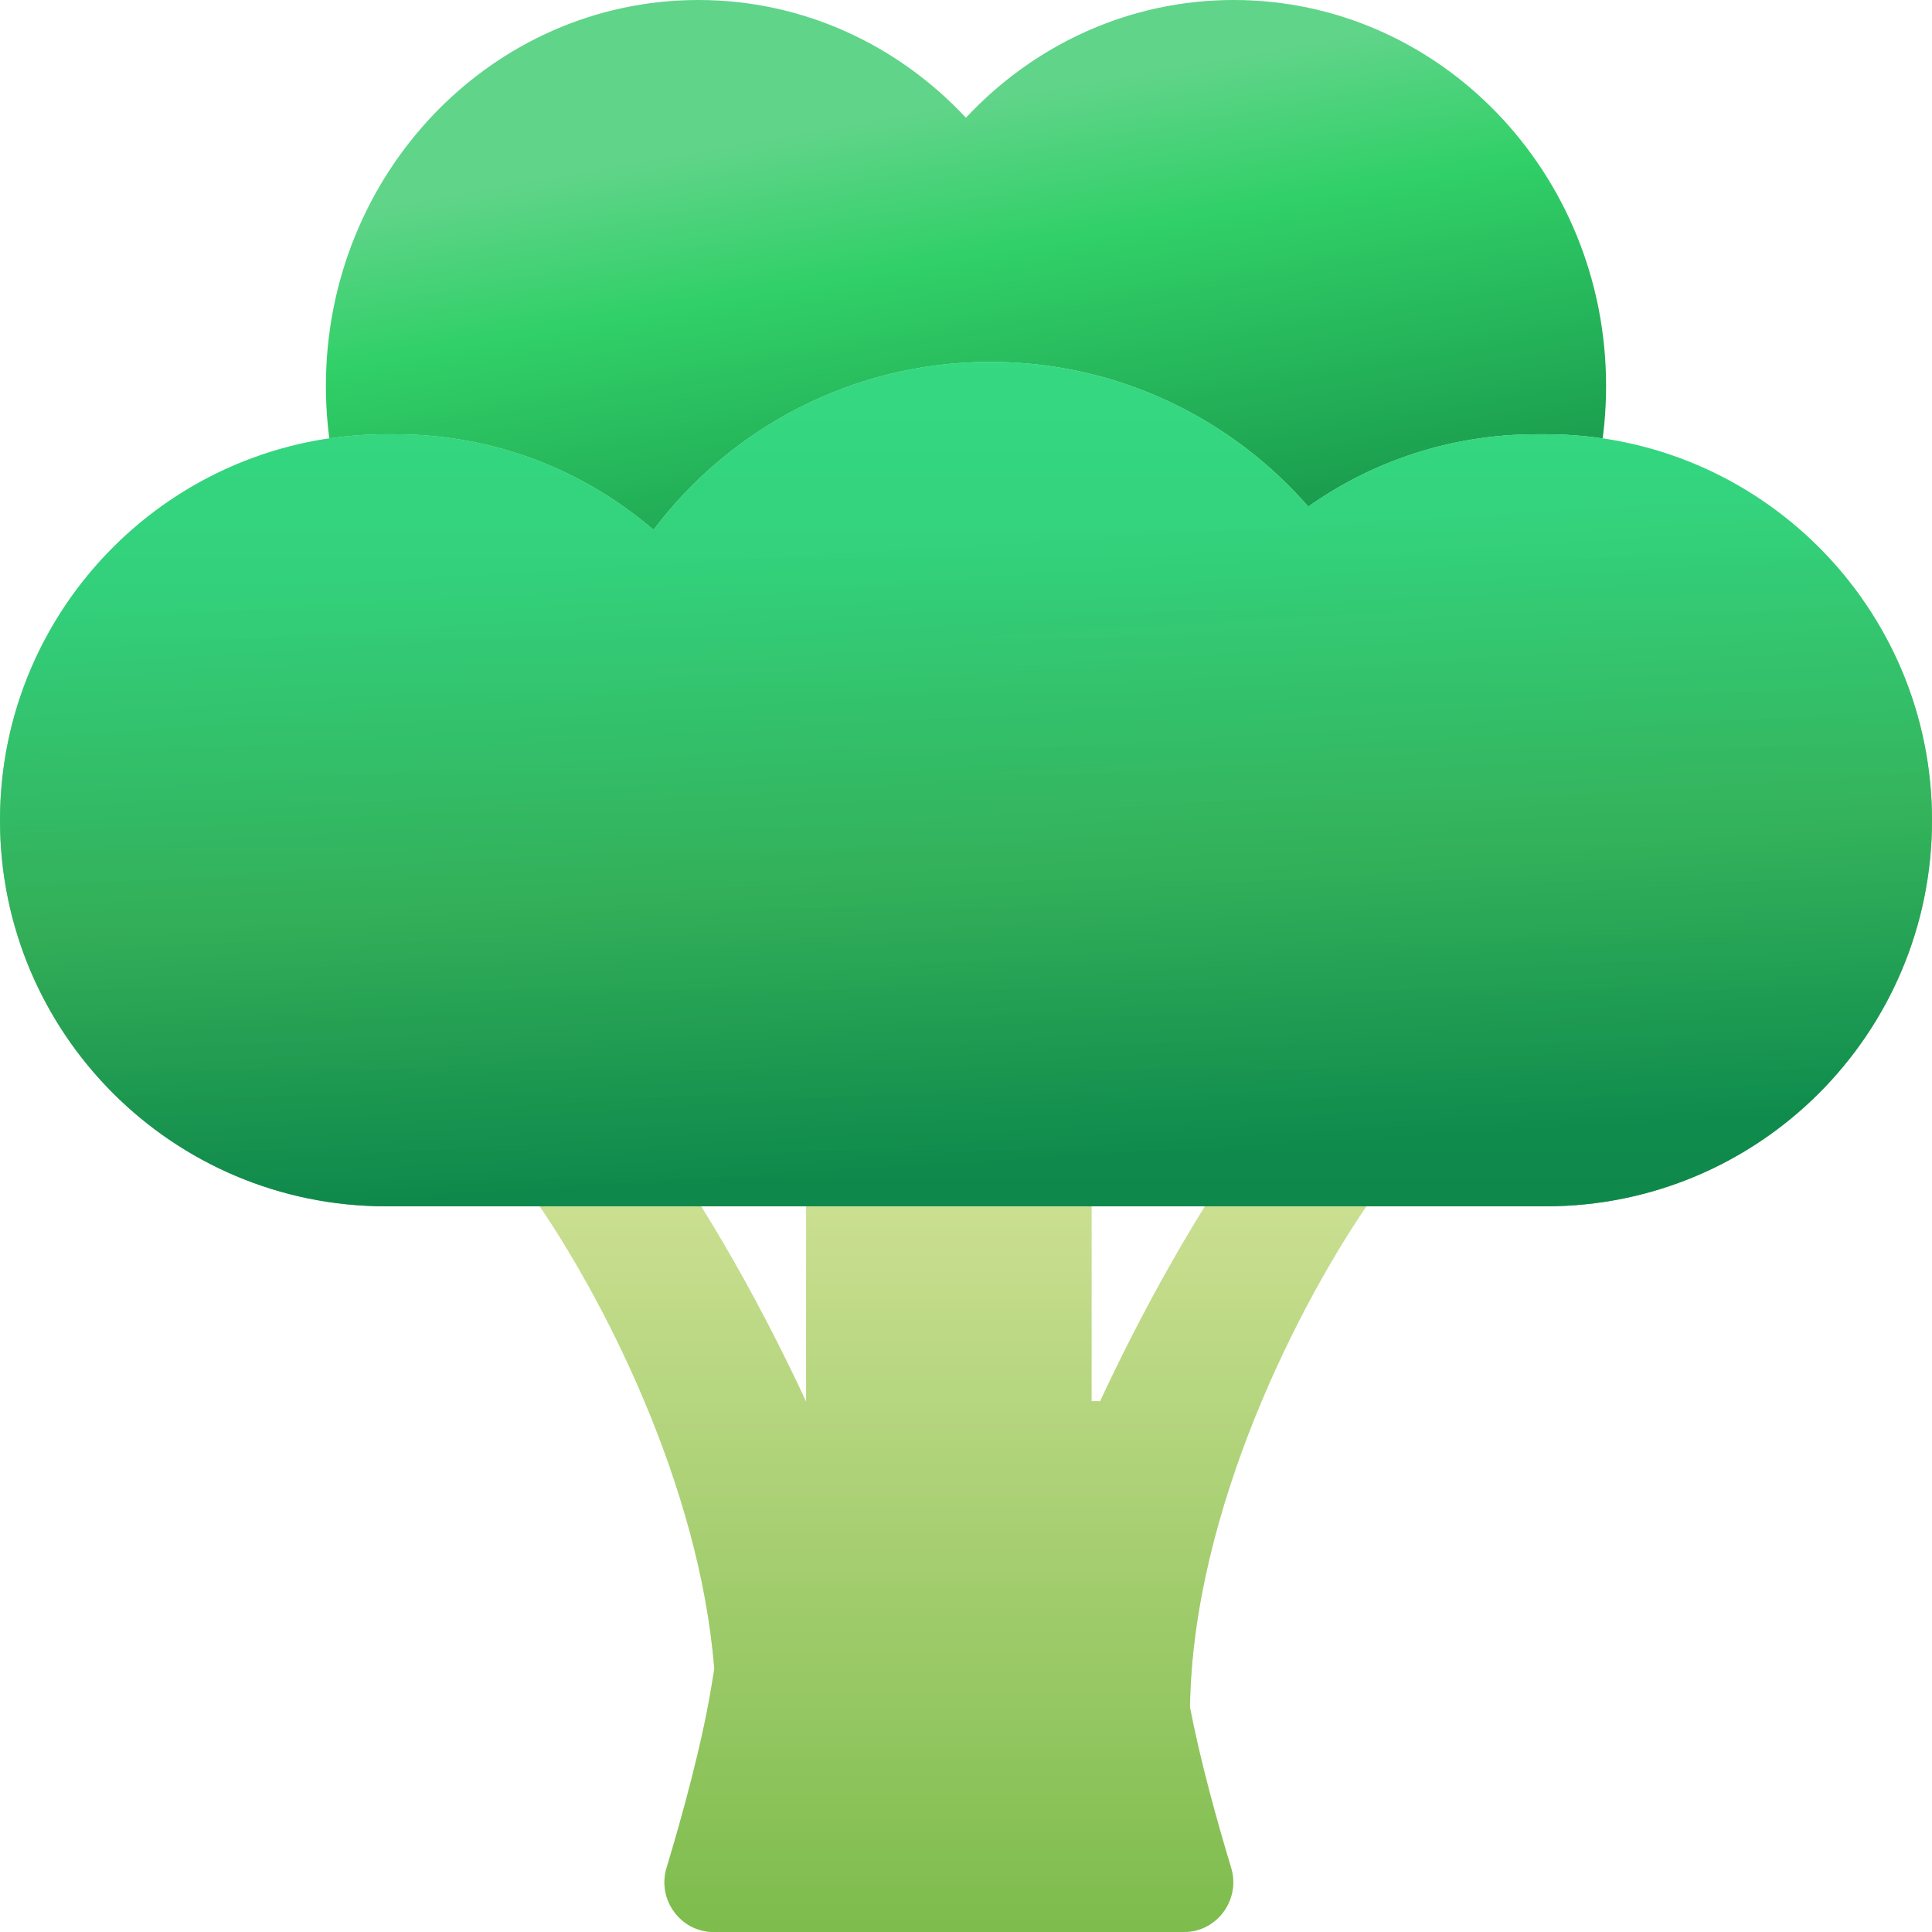
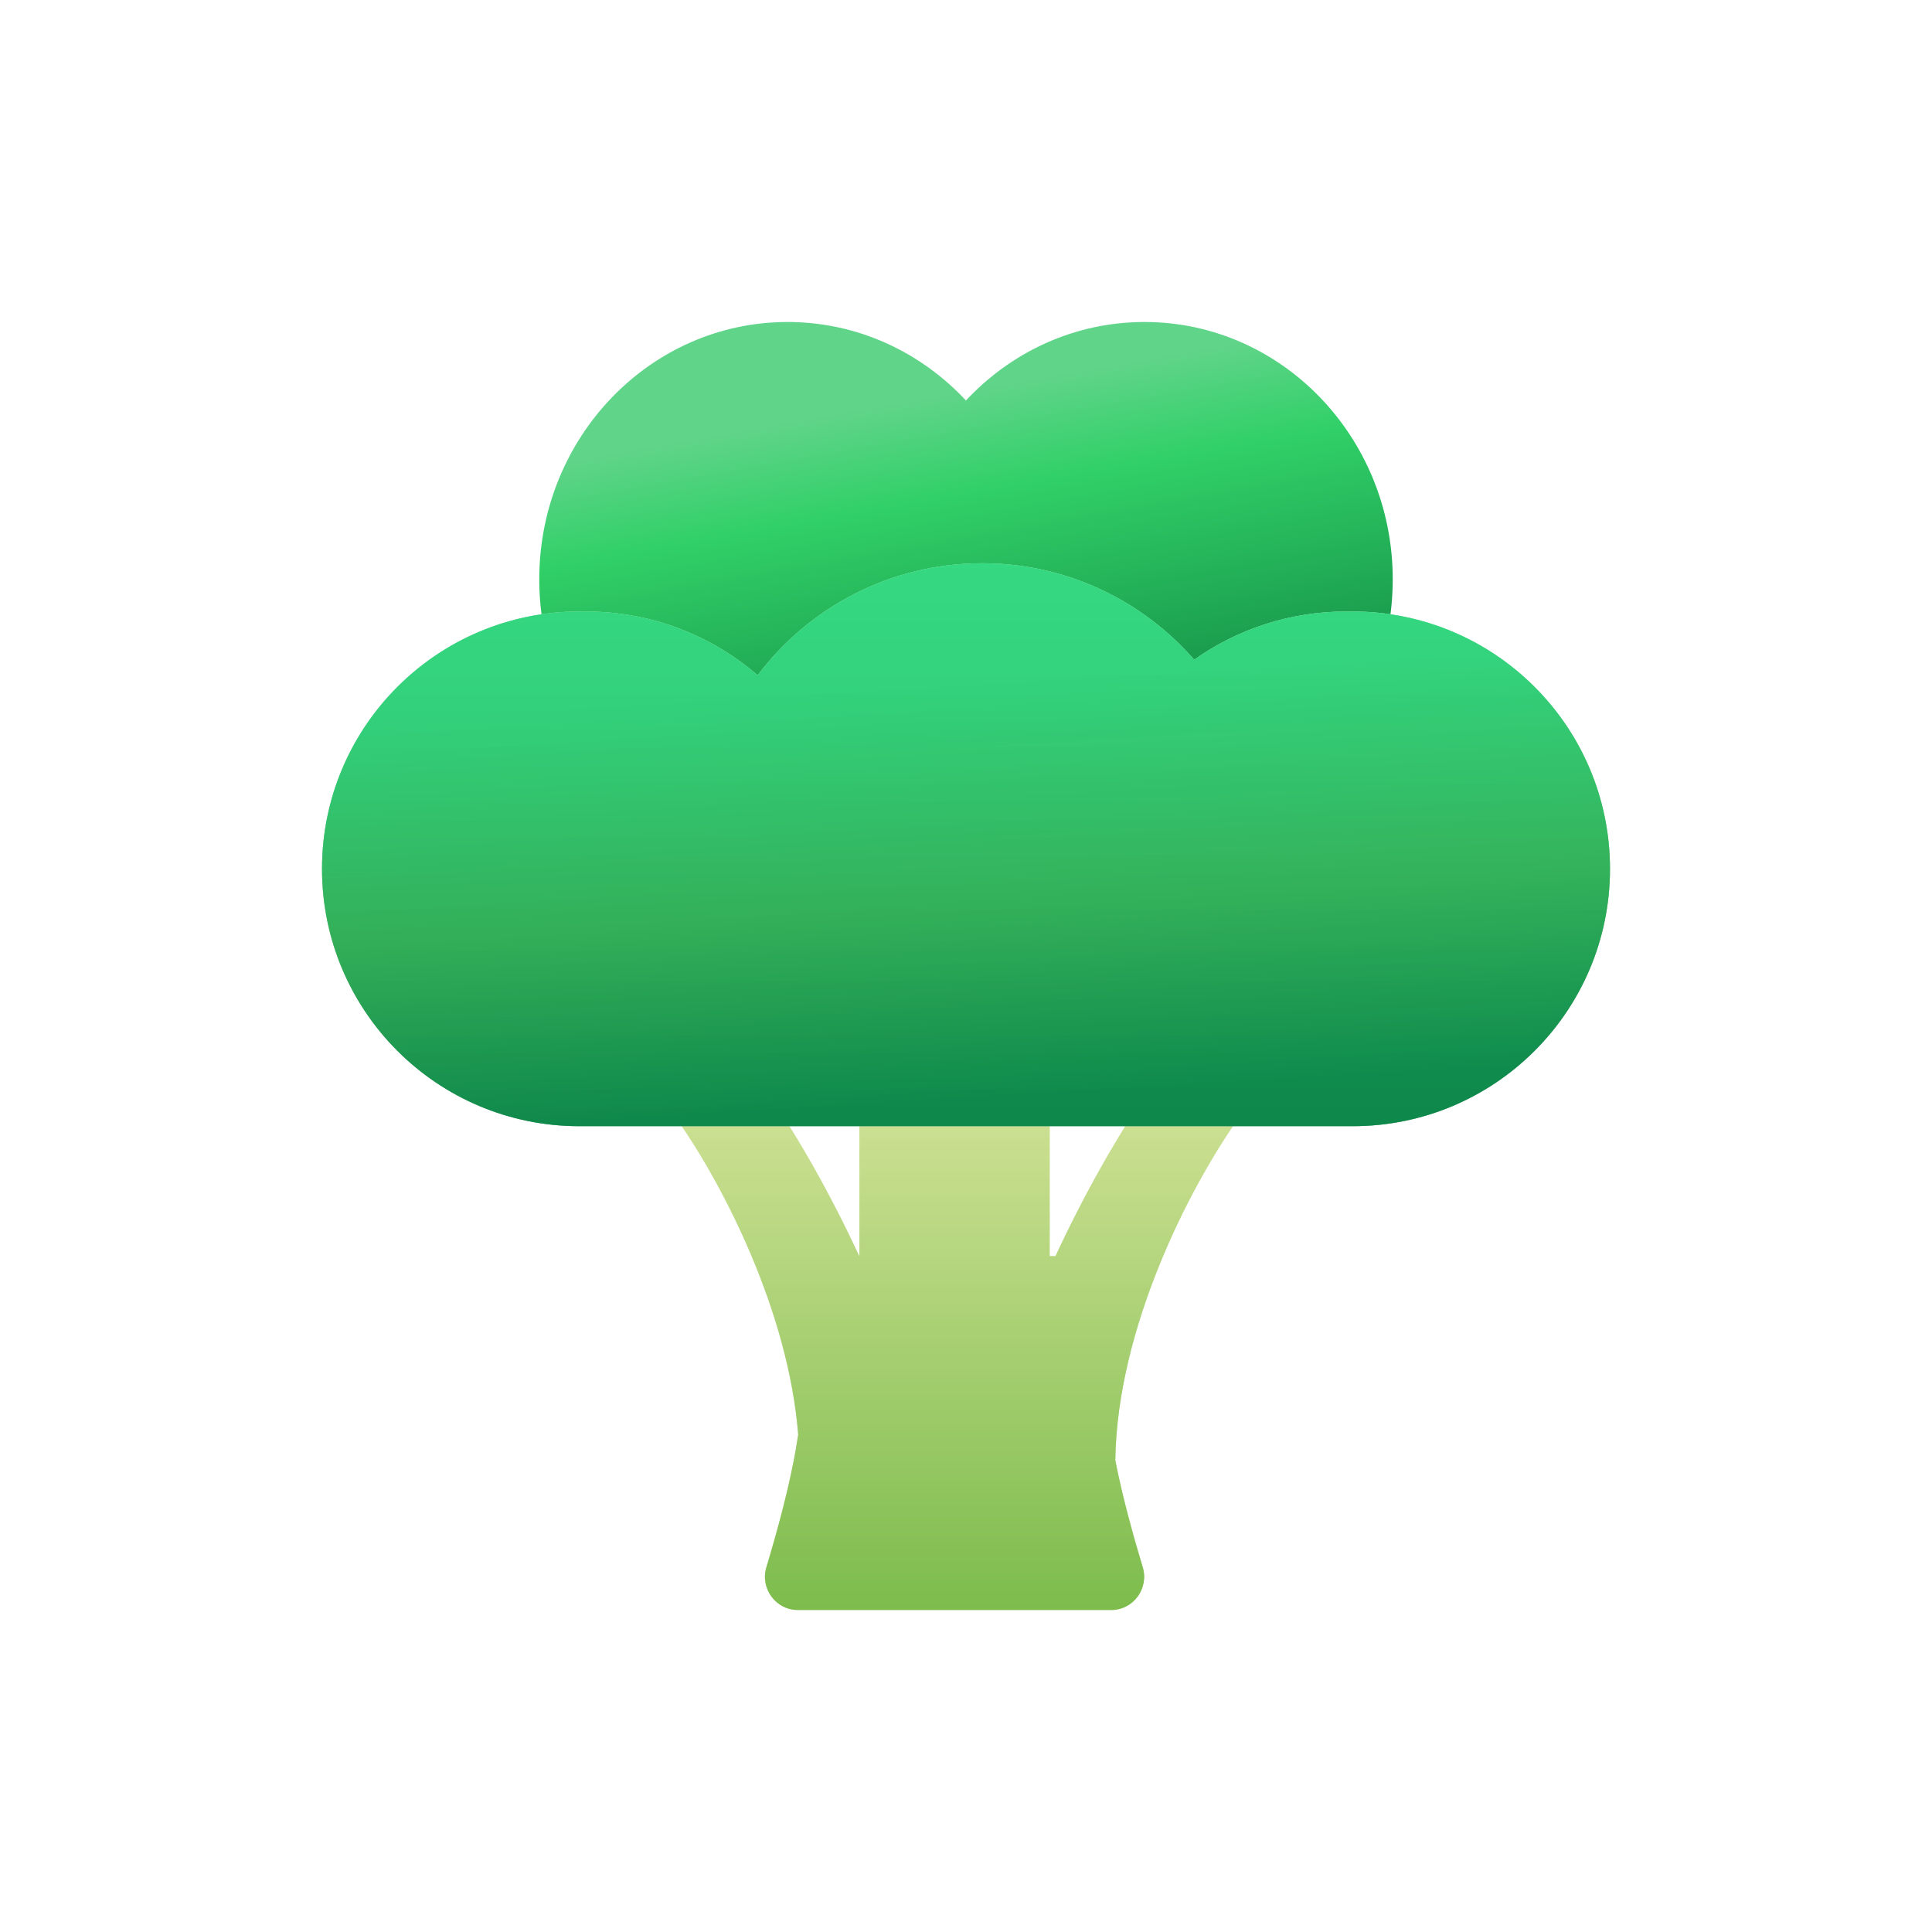
- <svg xmlns="http://www.w3.org/2000/svg" preserveAspectRatio="none" overflow="visible" style="display: block;" width="32" height="32" viewBox="0 0 32 32" fill="none">
-   <g id="Group 2085673346">
-     <path id="Union" d="M18.079 23.209H18.179C18.193 23.209 18.207 23.211 18.221 23.212C18.846 21.867 19.821 20.02 20.976 18.49L22.729 19.838C21.535 21.542 19.764 24.992 19.71 28.253C19.71 28.259 19.708 28.265 19.708 28.271C19.882 29.178 20.167 30.196 20.392 30.939C20.549 31.462 20.159 32 19.612 32H11.819C11.272 32 10.882 31.462 11.04 30.939C11.298 30.084 11.636 28.865 11.794 27.87C11.806 27.797 11.818 27.721 11.831 27.644C11.588 24.571 9.961 21.436 8.842 19.838L10.595 18.49C11.749 20.019 12.723 21.864 13.348 23.209H13.352V17.983H18.079V23.209Z" fill="#BADE95" />
-     <path id="Union_2" d="M18.079 23.209H18.179C18.193 23.209 18.207 23.211 18.221 23.212C18.846 21.867 19.821 20.02 20.976 18.49L22.729 19.838C21.535 21.542 19.764 24.992 19.71 28.253C19.71 28.259 19.708 28.265 19.708 28.271C19.882 29.178 20.167 30.196 20.392 30.939C20.549 31.462 20.159 32 19.612 32H11.819C11.272 32 10.882 31.462 11.04 30.939C11.298 30.084 11.636 28.865 11.794 27.87C11.806 27.797 11.818 27.721 11.831 27.644C11.588 24.571 9.961 21.436 8.842 19.838L10.595 18.49C11.749 20.019 12.723 21.864 13.348 23.209H13.352V17.983H18.079V23.209Z" fill="url(#paint0_linear_0_77)" fill-opacity="0.7" />
-     <path id="Union_3" d="M20.434 0C23.841 0 26.602 2.863 26.602 6.394C26.602 9.925 23.841 12.787 20.434 12.787C18.693 12.787 17.121 12.039 15.999 10.836C14.878 12.038 13.307 12.787 11.567 12.787C8.16 12.787 5.398 9.925 5.398 6.394C5.398 2.862 8.16 0 11.567 0C13.307 7.81876e-05 14.878 0.749 15.999 1.95C17.121 0.748 18.693 0 20.434 0Z" fill="url(#paint1_linear_0_77)" />
-     <ellipse id="Ellipse 14895" cx="6.363" cy="13.965" rx="6.214" ry="5.98" fill="url(#paint2_linear_0_77)" />
-     <g id="Union_4">
-       <path d="M16.404 5.994C18.505 5.994 20.388 6.923 21.669 8.391C22.736 7.637 24.039 7.193 25.445 7.193H25.606C29.137 7.193 32 10.056 32 13.587C32 17.118 29.137 19.98 25.606 19.98H6.394C2.863 19.98 0 17.118 0 13.587C0 10.056 2.862 7.193 6.394 7.193H6.555C8.186 7.193 9.677 7.79 10.824 8.776C12.1 7.086 14.125 5.994 16.404 5.994Z" fill="#D9D9D9" />
-       <path d="M16.404 5.994C18.505 5.994 20.388 6.923 21.669 8.391C22.736 7.637 24.039 7.193 25.445 7.193H25.606C29.137 7.193 32 10.056 32 13.587C32 17.118 29.137 19.98 25.606 19.98H6.394C2.863 19.98 0 17.118 0 13.587C0 10.056 2.862 7.193 6.394 7.193H6.555C8.186 7.193 9.677 7.79 10.824 8.776C12.1 7.086 14.125 5.994 16.404 5.994Z" fill="url(#paint3_linear_0_77)" />
-       <path d="M16.404 5.994C18.505 5.994 20.388 6.923 21.669 8.391C22.736 7.637 24.039 7.193 25.445 7.193H25.606C29.137 7.193 32 10.056 32 13.587C32 17.118 29.137 19.98 25.606 19.98H6.394C2.863 19.98 0 17.118 0 13.587C0 10.056 2.862 7.193 6.394 7.193H6.555C8.186 7.193 9.677 7.79 10.824 8.776C12.1 7.086 14.125 5.994 16.404 5.994Z" fill="url(#paint4_linear_0_77)" fill-opacity="0.54" />
+ <svg xmlns="http://www.w3.org/2000/svg" width="48" height="48" viewBox="0 0 48 48" fill="none">
+   <g transform="translate(8 8)">
+     <g id="Group 2085673346">
+       <path id="Union" d="M18.079 23.209H18.179C18.193 23.209 18.207 23.211 18.221 23.212C18.846 21.867 19.821 20.02 20.976 18.49L22.729 19.838C21.535 21.542 19.764 24.992 19.71 28.253C19.71 28.259 19.708 28.265 19.708 28.271C19.882 29.178 20.167 30.196 20.392 30.939C20.549 31.462 20.159 32 19.612 32H11.819C11.272 32 10.882 31.462 11.04 30.939C11.298 30.084 11.636 28.865 11.794 27.87C11.806 27.797 11.818 27.721 11.831 27.644C11.588 24.571 9.961 21.436 8.842 19.838L10.595 18.49C11.749 20.019 12.723 21.864 13.348 23.209H13.352V17.983H18.079V23.209Z" fill="#BADE95" />
+       <path id="Union_2" d="M18.079 23.209H18.179C18.193 23.209 18.207 23.211 18.221 23.212C18.846 21.867 19.821 20.02 20.976 18.49L22.729 19.838C21.535 21.542 19.764 24.992 19.71 28.253C19.71 28.259 19.708 28.265 19.708 28.271C19.882 29.178 20.167 30.196 20.392 30.939C20.549 31.462 20.159 32 19.612 32H11.819C11.272 32 10.882 31.462 11.04 30.939C11.298 30.084 11.636 28.865 11.794 27.87C11.806 27.797 11.818 27.721 11.831 27.644C11.588 24.571 9.961 21.436 8.842 19.838L10.595 18.49C11.749 20.019 12.723 21.864 13.348 23.209H13.352V17.983H18.079V23.209Z" fill="url(#paint0_linear_0_77)" fill-opacity="0.7" />
+       <path id="Union_3" d="M20.434 0C23.841 0 26.602 2.863 26.602 6.394C26.602 9.925 23.841 12.787 20.434 12.787C18.693 12.787 17.121 12.039 15.999 10.836C14.878 12.038 13.307 12.787 11.567 12.787C8.16 12.787 5.398 9.925 5.398 6.394C5.398 2.862 8.16 0 11.567 0C13.307 7.81876e-05 14.878 0.749 15.999 1.95C17.121 0.748 18.693 0 20.434 0Z" fill="url(#paint1_linear_0_77)" />
+       <ellipse id="Ellipse 14895" cx="6.363" cy="13.965" rx="6.214" ry="5.98" fill="url(#paint2_linear_0_77)" />
+       <g id="Union_4">
+         <path d="M16.404 5.994C18.505 5.994 20.388 6.923 21.669 8.391C22.736 7.637 24.039 7.193 25.445 7.193H25.606C29.137 7.193 32 10.056 32 13.587C32 17.118 29.137 19.98 25.606 19.98H6.394C2.863 19.98 0 17.118 0 13.587C0 10.056 2.862 7.193 6.394 7.193H6.555C8.186 7.193 9.677 7.79 10.824 8.776C12.1 7.086 14.125 5.994 16.404 5.994Z" fill="#D9D9D9" />
+         <path d="M16.404 5.994C18.505 5.994 20.388 6.923 21.669 8.391C22.736 7.637 24.039 7.193 25.445 7.193H25.606C29.137 7.193 32 10.056 32 13.587C32 17.118 29.137 19.98 25.606 19.98H6.394C2.863 19.98 0 17.118 0 13.587C0 10.056 2.862 7.193 6.394 7.193H6.555C8.186 7.193 9.677 7.79 10.824 8.776C12.1 7.086 14.125 5.994 16.404 5.994Z" fill="url(#paint3_linear_0_77)" />
+         <path d="M16.404 5.994C18.505 5.994 20.388 6.923 21.669 8.391C22.736 7.637 24.039 7.193 25.445 7.193H25.606C29.137 7.193 32 10.056 32 13.587C32 17.118 29.137 19.98 25.606 19.98H6.394C2.863 19.98 0 17.118 0 13.587C0 10.056 2.862 7.193 6.394 7.193H6.555C8.186 7.193 9.677 7.79 10.824 8.776C12.1 7.086 14.125 5.994 16.404 5.994Z" fill="url(#paint4_linear_0_77)" fill-opacity="0.54" />
+       </g>
    </g>
+     <defs>
+       <linearGradient id="paint0_linear_0_77" x1="15.786" y1="17.983" x2="15.786" y2="32" gradientUnits="userSpaceOnUse">
+         <stop stop-color="#E4E79F" />
+         <stop offset="1" stop-color="#62AD2D" />
+       </linearGradient>
+       <linearGradient id="paint1_linear_0_77" x1="20.433" y1="0.799" x2="22.087" y2="10.17" gradientUnits="userSpaceOnUse">
+         <stop offset="0.014" stop-color="#60D489" />
+         <stop offset="0.274" stop-color="#31D068" />
+         <stop offset="1" stop-color="#128A44" />
+       </linearGradient>
+       <linearGradient id="paint2_linear_0_77" x1="6.363" y1="7.985" x2="6.363" y2="19.945" gradientUnits="userSpaceOnUse">
+         <stop stop-color="#0EAF68" />
+         <stop offset="1" stop-color="#0C8851" />
+       </linearGradient>
+       <linearGradient id="paint3_linear_0_77" x1="23.904" y1="8.392" x2="24.525" y2="18.779" gradientUnits="userSpaceOnUse">
+         <stop stop-color="#57F58E" />
+         <stop offset="0.543" stop-color="#5CC552" />
+         <stop offset="1" stop-color="#128A44" />
+       </linearGradient>
+       <linearGradient id="paint4_linear_0_77" x1="22.691" y1="5.994" x2="22.691" y2="19.98" gradientUnits="userSpaceOnUse">
+         <stop stop-color="#18C277" />
+         <stop offset="1" stop-color="#0C8851" />
+       </linearGradient>
+     </defs>
  </g>
-   <defs>
-     <linearGradient id="paint0_linear_0_77" x1="15.786" y1="17.983" x2="15.786" y2="32" gradientUnits="userSpaceOnUse">
-       <stop stop-color="#E4E79F" />
-       <stop offset="1" stop-color="#62AD2D" />
-     </linearGradient>
-     <linearGradient id="paint1_linear_0_77" x1="20.433" y1="0.799" x2="22.087" y2="10.17" gradientUnits="userSpaceOnUse">
-       <stop offset="0.014" stop-color="#60D489" />
-       <stop offset="0.274" stop-color="#31D068" />
-       <stop offset="1" stop-color="#128A44" />
-     </linearGradient>
-     <linearGradient id="paint2_linear_0_77" x1="6.363" y1="7.985" x2="6.363" y2="19.945" gradientUnits="userSpaceOnUse">
-       <stop stop-color="#0EAF68" />
-       <stop offset="1" stop-color="#0C8851" />
-     </linearGradient>
-     <linearGradient id="paint3_linear_0_77" x1="23.904" y1="8.392" x2="24.525" y2="18.779" gradientUnits="userSpaceOnUse">
-       <stop stop-color="#57F58E" />
-       <stop offset="0.543" stop-color="#5CC552" />
-       <stop offset="1" stop-color="#128A44" />
-     </linearGradient>
-     <linearGradient id="paint4_linear_0_77" x1="22.691" y1="5.994" x2="22.691" y2="19.98" gradientUnits="userSpaceOnUse">
-       <stop stop-color="#18C277" />
-       <stop offset="1" stop-color="#0C8851" />
-     </linearGradient>
-   </defs>
</svg>
